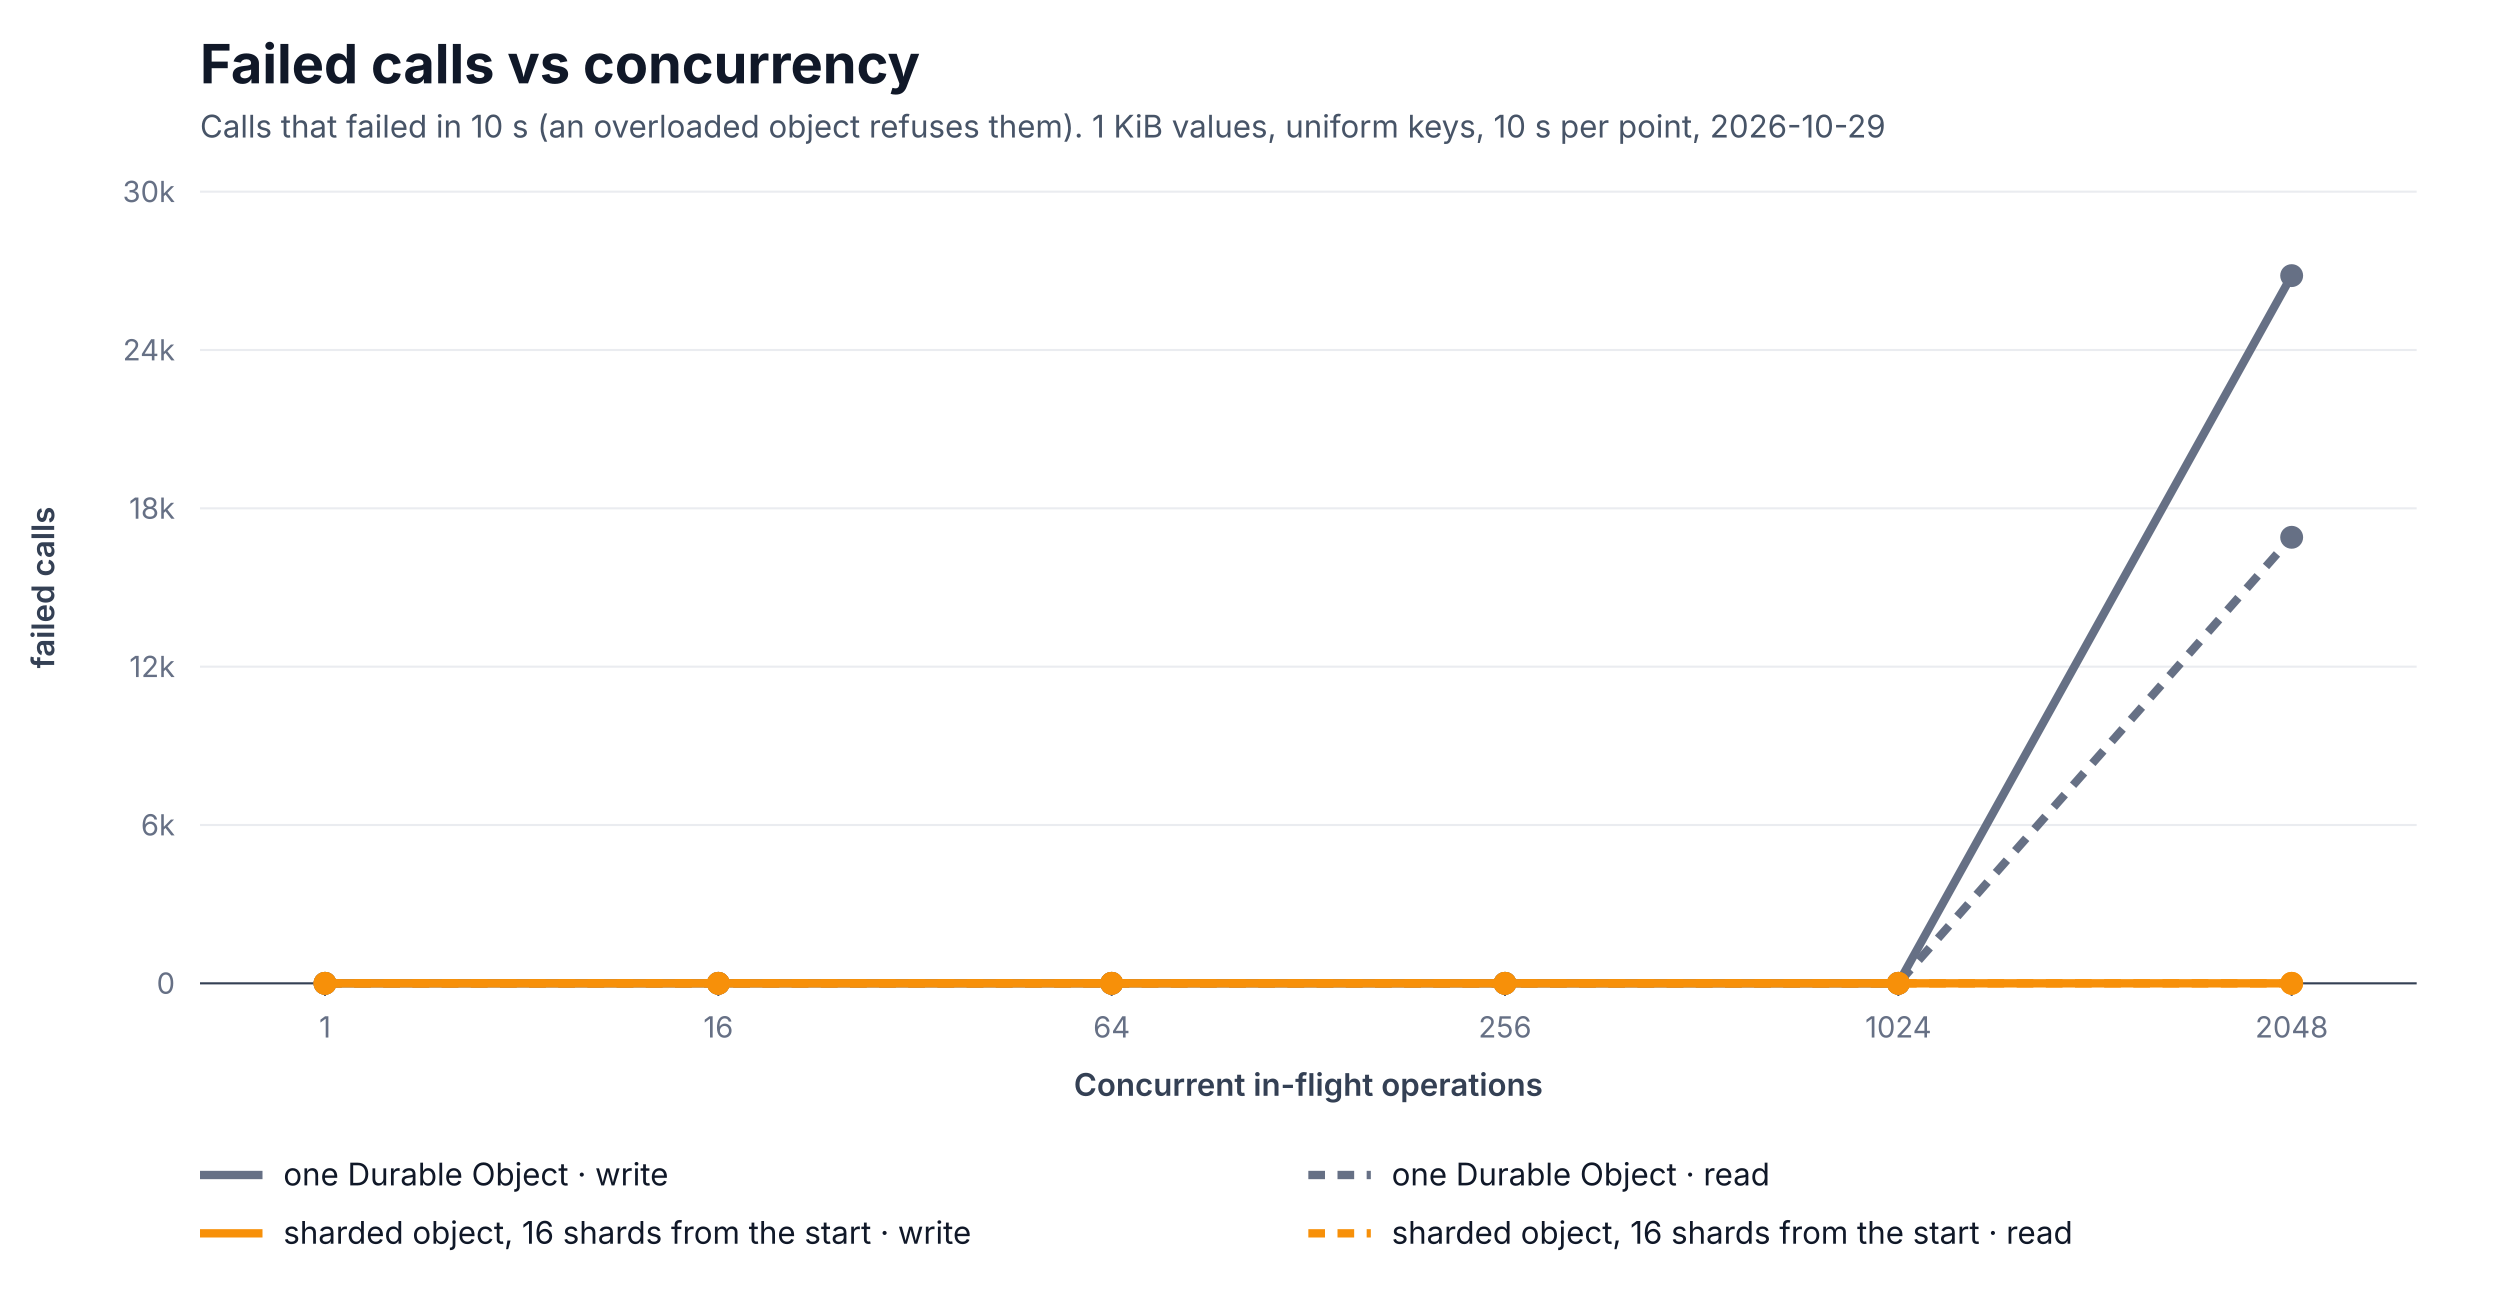
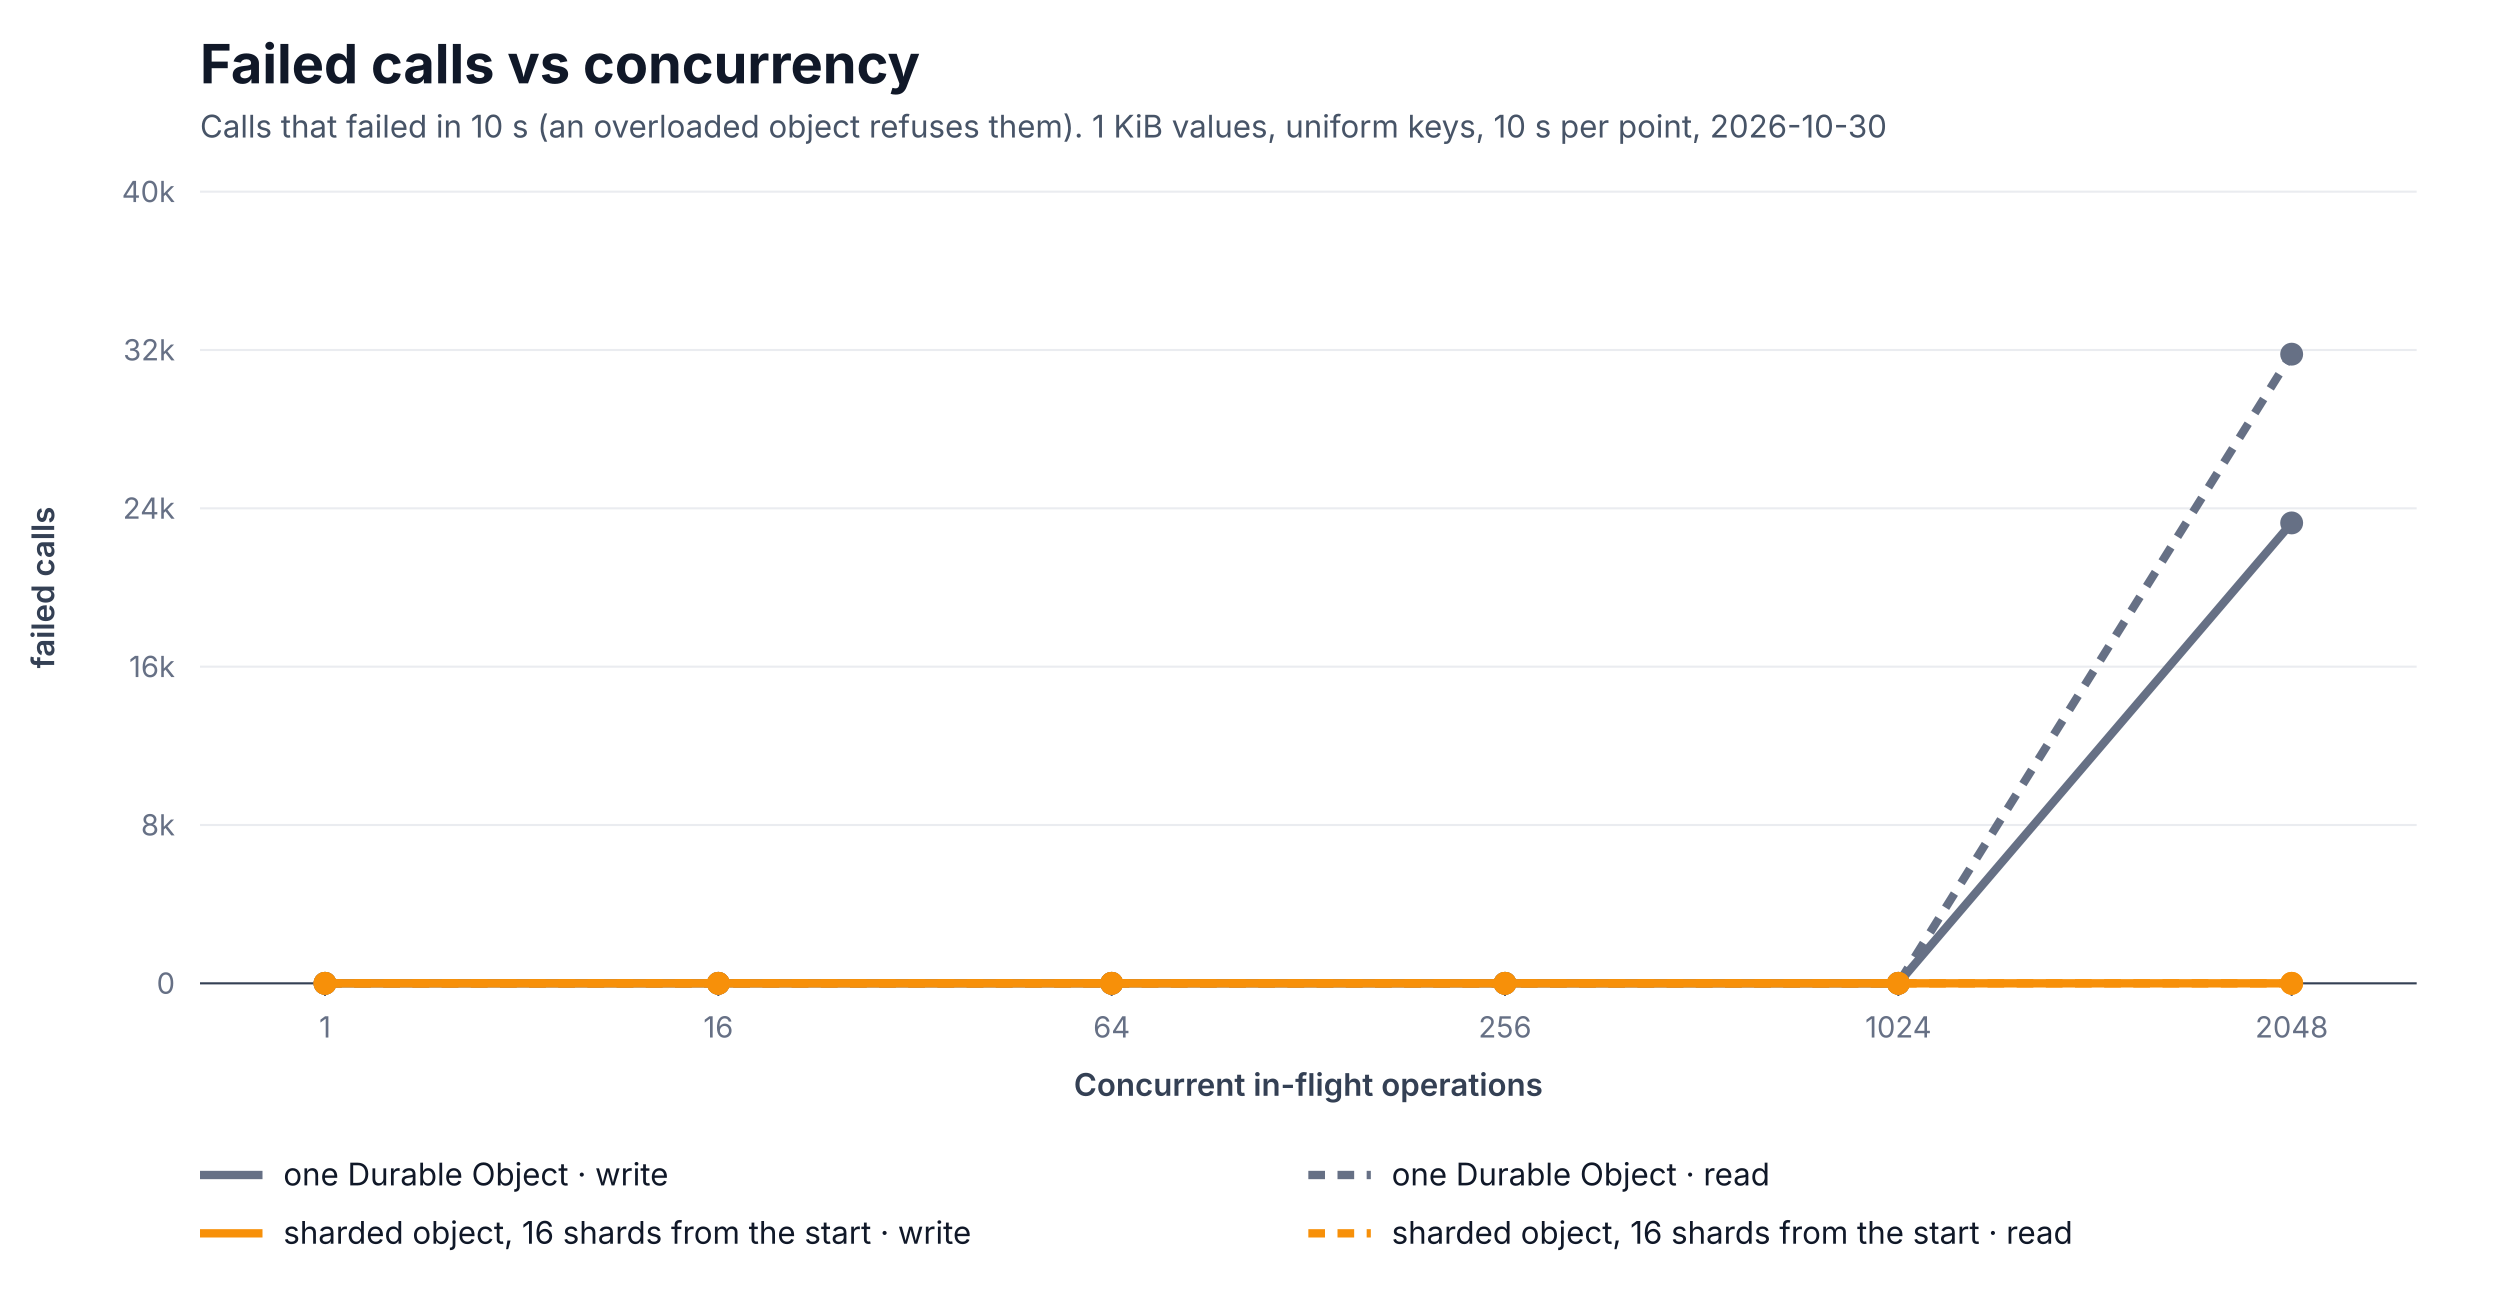
<svg xmlns="http://www.w3.org/2000/svg" width="1200" height="624" viewBox="0 0 1200 624">
  <style>text{font-family:Inter,ui-sans-serif,system-ui,-apple-system,sans-serif;fill:#101828}.title{font-size:26px;font-weight:700}.sub{font-size:15px;fill:#475467}.tick{font-size:14px;fill:#667085}.label{font-size:15px;font-weight:600;fill:#344054}.legend{font-size:15px}.grid{stroke:#eaecf0}.axisline{stroke:#344054}</style>
  <rect width="1200" height="624" fill="#fff" />
  <text x="96" y="40" class="title">Failed calls vs concurrency</text>
-   <text x="96" y="66" class="sub">Calls that failed in 10 s (an overloaded object refuses them). 1 KiB values, uniform keys, 10 s per point, 2026-10-29</text>
+   <text x="96" y="66" class="sub">Calls that failed in 10 s (an overloaded object refuses them). 1 KiB values, uniform keys, 10 s per point, 2026-10-30</text>
  <line x1="96" x2="1160" y1="472" y2="472" class="grid" />
  <text x="84" y="477" text-anchor="end" class="tick">0</text>
  <line x1="96" x2="1160" y1="396" y2="396" class="grid" />
-   <text x="84" y="401" text-anchor="end" class="tick">6k</text>
+   <text x="84" y="401" text-anchor="end" class="tick">8k</text>
  <line x1="96" x2="1160" y1="320" y2="320" class="grid" />
-   <text x="84" y="325" text-anchor="end" class="tick">12k</text>
+   <text x="84" y="325" text-anchor="end" class="tick">16k</text>
  <line x1="96" x2="1160" y1="244" y2="244" class="grid" />
-   <text x="84" y="249" text-anchor="end" class="tick">18k</text>
+   <text x="84" y="249" text-anchor="end" class="tick">24k</text>
  <line x1="96" x2="1160" y1="168" y2="168" class="grid" />
-   <text x="84" y="173" text-anchor="end" class="tick">24k</text>
+   <text x="84" y="173" text-anchor="end" class="tick">32k</text>
  <line x1="96" x2="1160" y1="92" y2="92" class="grid" />
-   <text x="84" y="97" text-anchor="end" class="tick">30k</text>
+   <text x="84" y="97" text-anchor="end" class="tick">40k</text>
  <line x1="96" x2="1160" y1="472" y2="472" class="axisline" />
  <line x1="156" x2="156" y1="472" y2="478" class="axisline" />
  <text x="156" y="498" text-anchor="middle" class="tick">1</text>
  <line x1="344.8" x2="344.8" y1="472" y2="478" class="axisline" />
  <text x="344.8" y="498" text-anchor="middle" class="tick">16</text>
  <line x1="533.6" x2="533.6" y1="472" y2="478" class="axisline" />
  <text x="533.6" y="498" text-anchor="middle" class="tick">64</text>
  <line x1="722.4" x2="722.4" y1="472" y2="478" class="axisline" />
  <text x="722.4" y="498" text-anchor="middle" class="tick">256</text>
  <line x1="911.2" x2="911.2" y1="472" y2="478" class="axisline" />
  <text x="911.2" y="498" text-anchor="middle" class="tick">1024</text>
  <line x1="1100" x2="1100" y1="472" y2="478" class="axisline" />
  <text x="1100" y="498" text-anchor="middle" class="tick">2048</text>
-   <polyline points="156.0,472.0 344.8,472.0 533.6,472.0 722.4,472.0 911.2,472.0 1100.0,132.3" fill="none" stroke="#667085" stroke-width="4" stroke-linejoin="round" />
+   <polyline points="156.0,472.0 344.8,472.0 533.6,472.0 722.4,472.0 911.2,472.0 1100.0,251.0" fill="none" stroke="#667085" stroke-width="4" stroke-linejoin="round" />
  <circle cx="156.0" cy="472.0" r="5.5" fill="#667085" />
  <circle cx="344.8" cy="472.0" r="5.5" fill="#667085" />
  <circle cx="533.6" cy="472.0" r="5.5" fill="#667085" />
  <circle cx="722.4" cy="472.0" r="5.5" fill="#667085" />
  <circle cx="911.2" cy="472.0" r="5.5" fill="#667085" />
-   <circle cx="1100.0" cy="132.3" r="5.5" fill="#667085" />
-   <polyline points="156.0,472.0 344.8,472.0 533.6,472.0 722.4,472.0 911.2,472.0 1100.0,257.9" fill="none" stroke="#667085" stroke-width="4" stroke-linejoin="round" stroke-dasharray="8 6" />
+   <circle cx="1100.0" cy="251.0" r="5.5" fill="#667085" />
+   <polyline points="156.0,472.0 344.8,472.0 533.6,472.0 722.4,472.0 911.2,472.0 1100.0,170.0" fill="none" stroke="#667085" stroke-width="4" stroke-linejoin="round" stroke-dasharray="8 6" />
  <circle cx="156.0" cy="472.0" r="5.5" fill="#667085" />
  <circle cx="344.8" cy="472.0" r="5.5" fill="#667085" />
  <circle cx="533.6" cy="472.0" r="5.5" fill="#667085" />
  <circle cx="722.4" cy="472.0" r="5.5" fill="#667085" />
  <circle cx="911.2" cy="472.0" r="5.5" fill="#667085" />
-   <circle cx="1100.0" cy="257.9" r="5.5" fill="#667085" />
+   <circle cx="1100.0" cy="170.0" r="5.5" fill="#667085" />
  <polyline points="156.0,472.0 344.8,472.0 533.6,472.0 722.4,472.0 911.2,472.0 1100.0,472.0" fill="none" stroke="#f79009" stroke-width="4" stroke-linejoin="round" />
  <circle cx="156.0" cy="472.0" r="5.5" fill="#f79009" />
  <circle cx="344.8" cy="472.0" r="5.5" fill="#f79009" />
  <circle cx="533.6" cy="472.0" r="5.5" fill="#f79009" />
  <circle cx="722.4" cy="472.0" r="5.5" fill="#f79009" />
  <circle cx="911.2" cy="472.0" r="5.5" fill="#f79009" />
  <circle cx="1100.0" cy="472.0" r="5.5" fill="#f79009" />
  <polyline points="156.0,472.0 344.8,472.0 533.6,472.0 722.4,472.0 911.2,472.0 1100.0,472.0" fill="none" stroke="#f79009" stroke-width="4" stroke-linejoin="round" stroke-dasharray="8 6" />
  <circle cx="156.0" cy="472.0" r="5.5" fill="#f79009" />
  <circle cx="344.8" cy="472.0" r="5.5" fill="#f79009" />
  <circle cx="533.6" cy="472.0" r="5.5" fill="#f79009" />
  <circle cx="722.4" cy="472.0" r="5.5" fill="#f79009" />
  <circle cx="911.2" cy="472.0" r="5.5" fill="#f79009" />
  <circle cx="1100.0" cy="472.0" r="5.5" fill="#f79009" />
  <text x="628" y="526" text-anchor="middle" class="label">Concurrent in-flight operations</text>
  <text transform="translate(26,282) rotate(-90)" text-anchor="middle" class="label">failed calls</text>
  <g transform="translate(96,564)">
    <line x1="0" x2="30" y1="0" y2="0" stroke="#667085" stroke-width="4" />
    <text x="40" y="5" class="legend">one Durable Object · write</text>
  </g>
  <g transform="translate(628,564)">
    <line x1="0" x2="30" y1="0" y2="0" stroke="#667085" stroke-width="4" stroke-dasharray="8 6" />
    <text x="40" y="5" class="legend">one Durable Object · read</text>
  </g>
  <g transform="translate(96,592)">
    <line x1="0" x2="30" y1="0" y2="0" stroke="#f79009" stroke-width="4" />
    <text x="40" y="5" class="legend">sharded object, 16 shards from the start · write</text>
  </g>
  <g transform="translate(628,592)">
    <line x1="0" x2="30" y1="0" y2="0" stroke="#f79009" stroke-width="4" stroke-dasharray="8 6" />
    <text x="40" y="5" class="legend">sharded object, 16 shards from the start · read</text>
  </g>
</svg>
